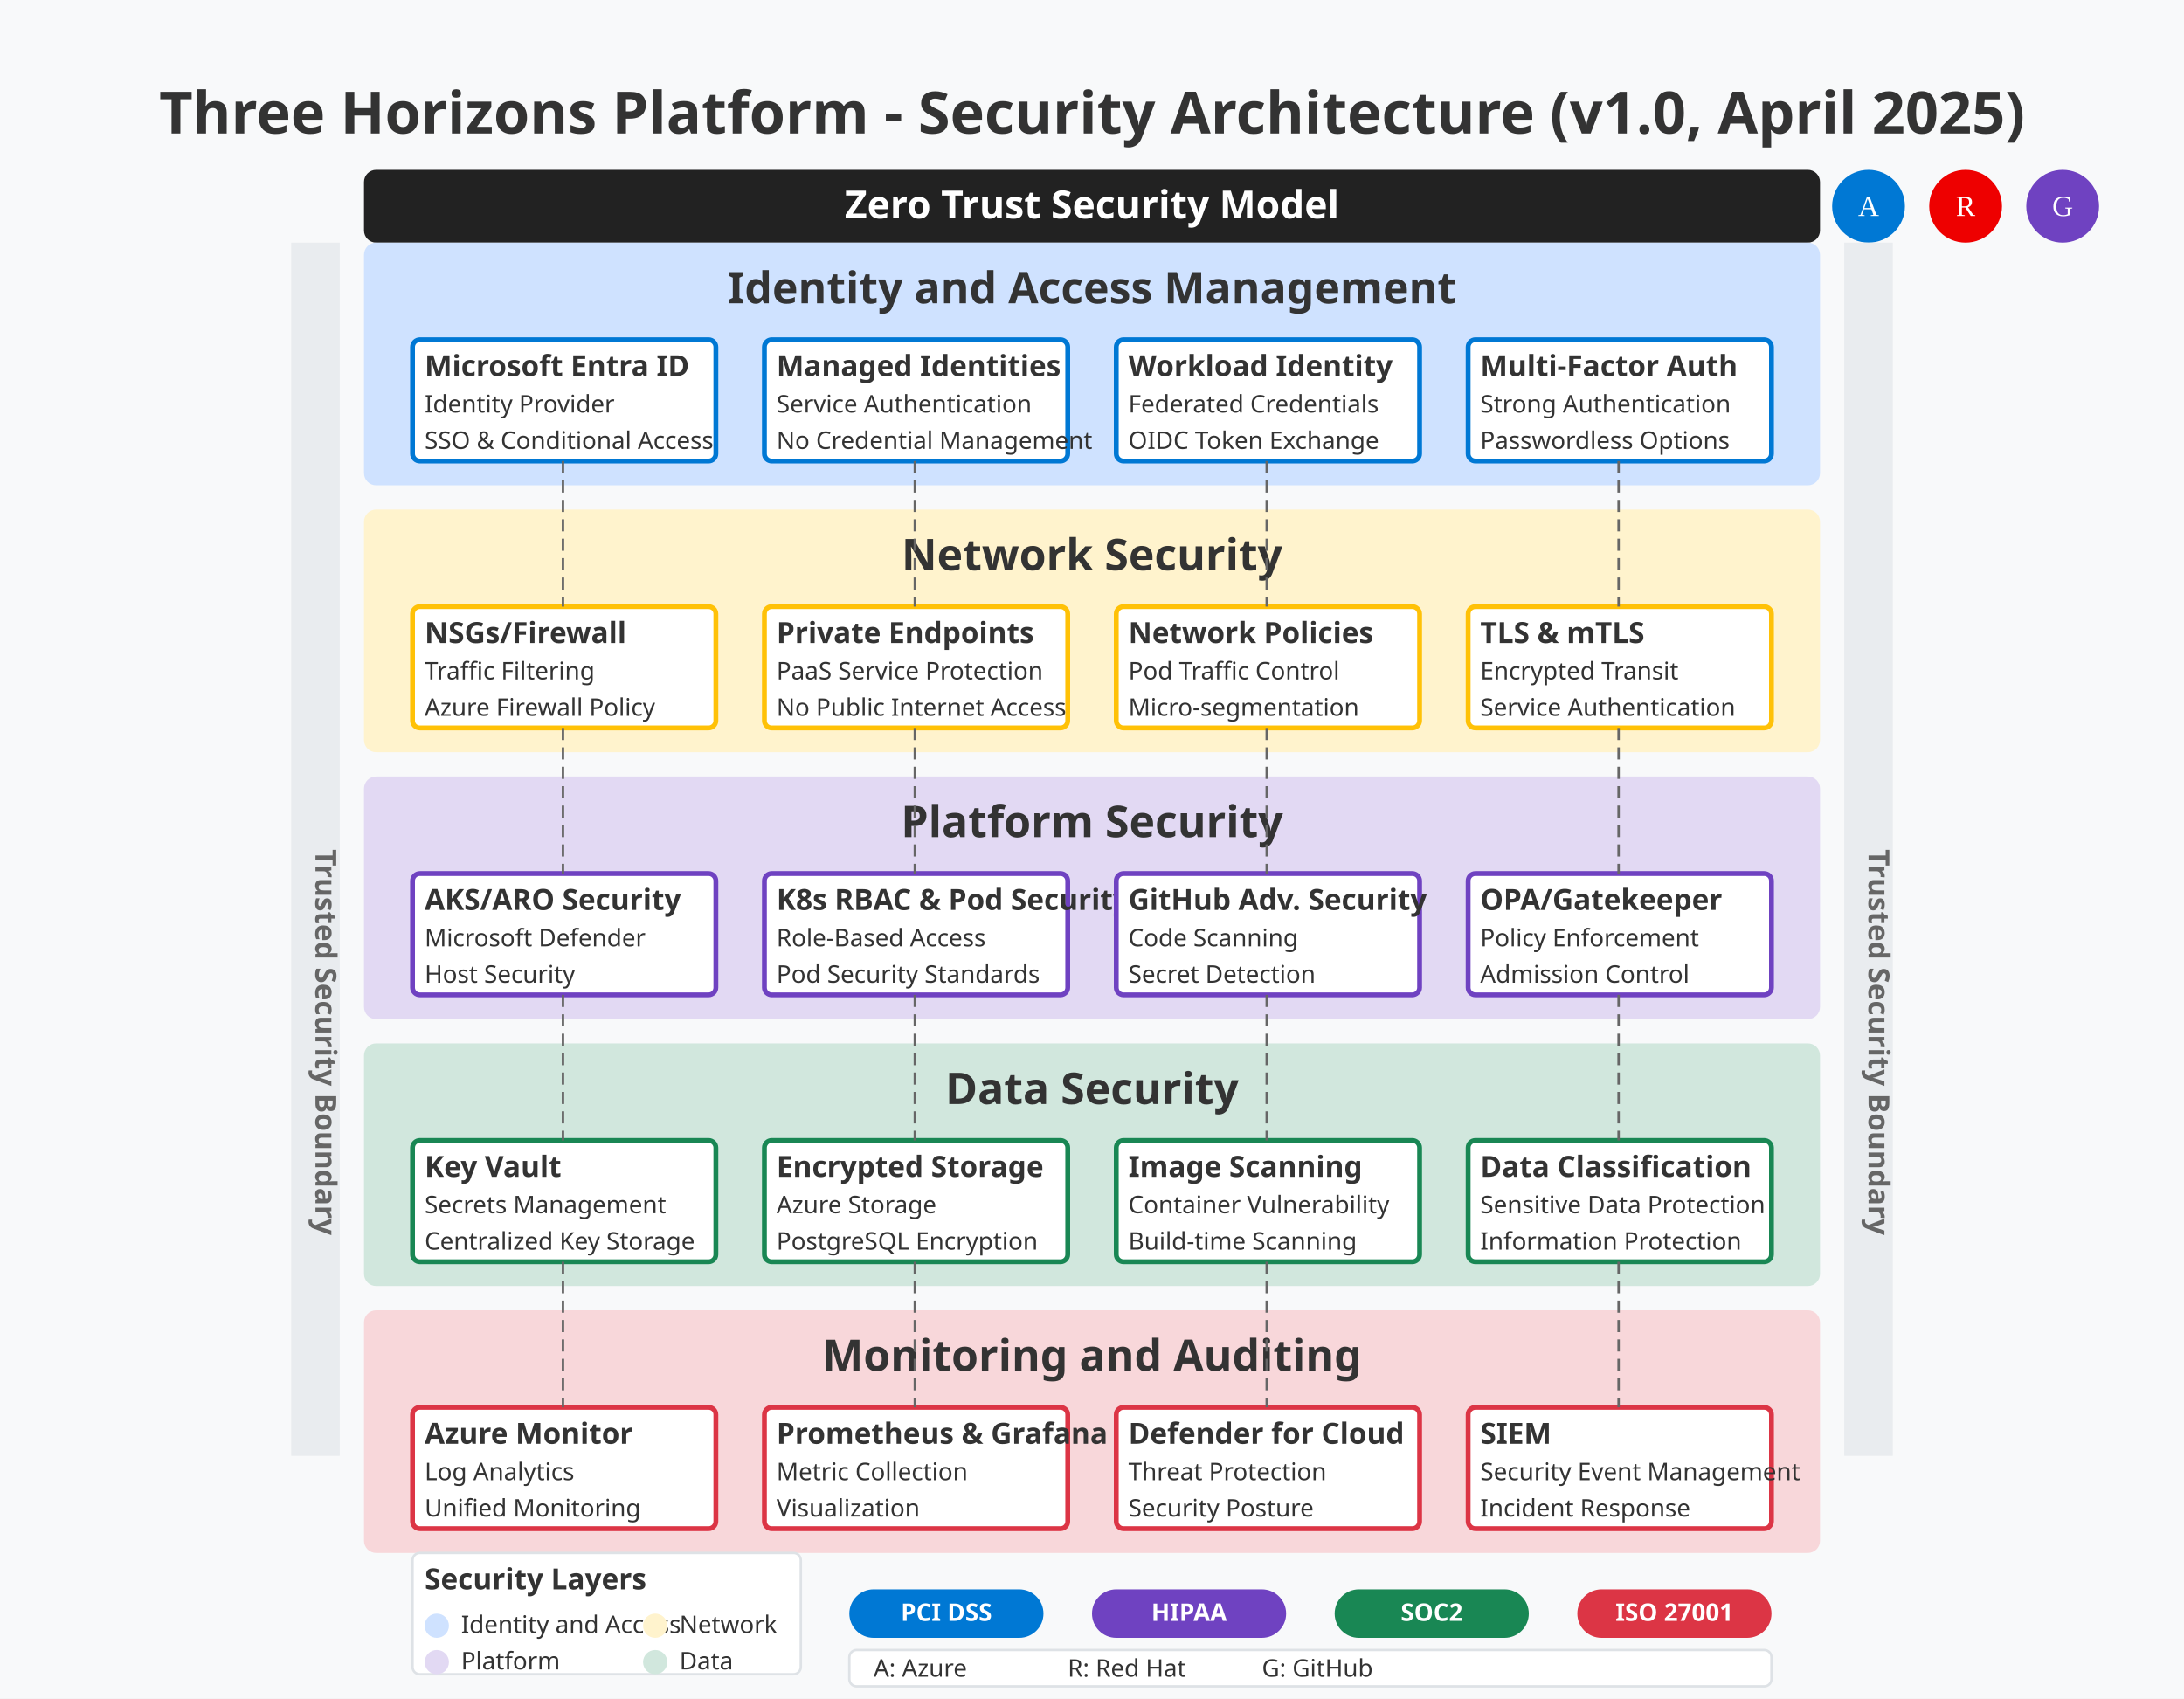
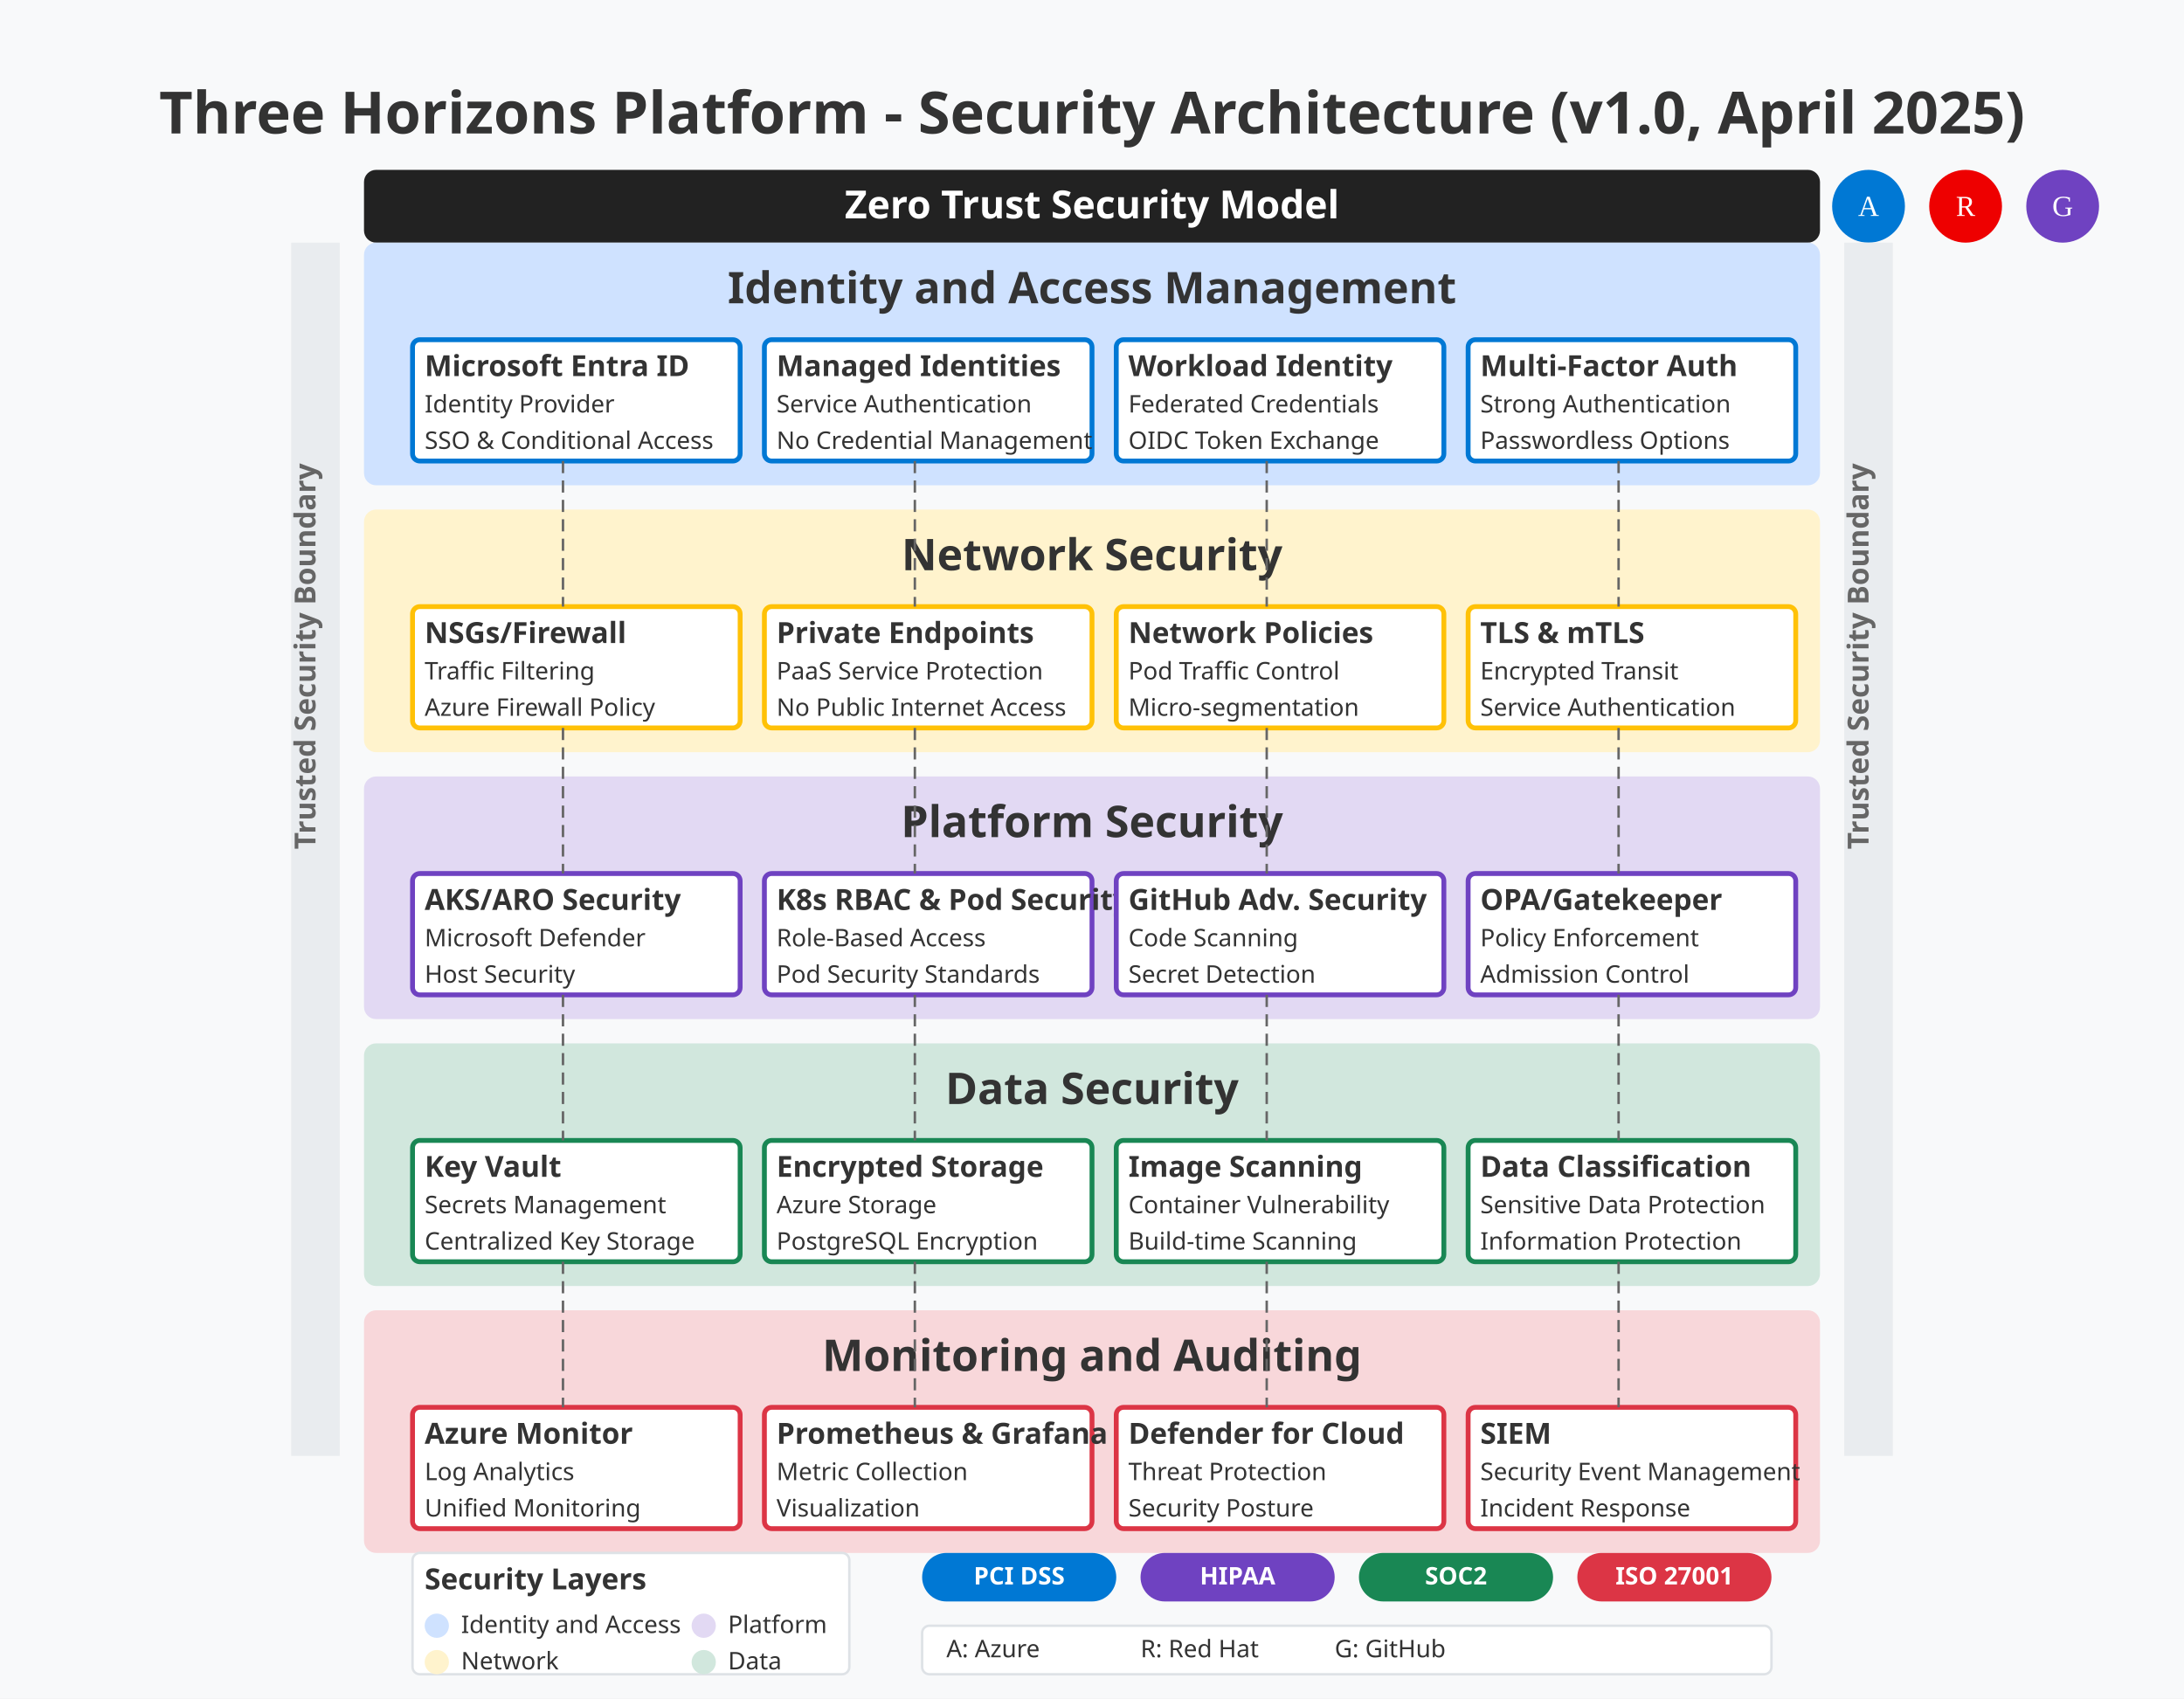
<svg xmlns="http://www.w3.org/2000/svg" width="900" height="700">
  <rect width="900" height="700" fill="#f8f9fa" />
  <text x="450" y="55" font-family="sans-serif" font-size="24" font-weight="bold" text-anchor="middle" fill="#333333">Three Horizons Platform - Security Architecture (v1.0, April 2025)</text>
  <rect x="150" y="70" width="600" height="30" rx="5" fill="#222222" />
  <text x="450" y="90" font-family="sans-serif" font-size="16" font-weight="bold" text-anchor="middle" fill="white">Zero Trust Security Model</text>
  <circle cx="770" cy="85" r="15" fill="#0078d4" />
  <text x="770" y="89" font-size="12" fill="white" text-anchor="middle">A</text>
  <circle cx="810" cy="85" r="15" fill="#ee0000" />
  <text x="810" y="89" font-size="12" fill="white" text-anchor="middle">R</text>
  <circle cx="850" cy="85" r="15" fill="#6f42c1" />
  <text x="850" y="89" font-size="12" fill="white" text-anchor="middle">G</text>
  <rect x="120" y="100" width="20" height="500" fill="#e9ecef" />
-   <text x="130" y="350" transform="rotate(90, 130, 350)" font-family="sans-serif" font-size="12" font-weight="bold" fill="#666666">Trusted Security Boundary</text>
+   <text x="130" y="350" transform="rotate(270, 130, 350)" font-family="sans-serif" font-size="12" font-weight="bold" fill="#666666">Trusted Security Boundary</text>
  <rect x="760" y="100" width="20" height="500" fill="#e9ecef" />
-   <text x="770" y="350" transform="rotate(90, 770, 350)" font-family="sans-serif" font-size="12" font-weight="bold" fill="#666666">Trusted Security Boundary</text>
+   <text x="770" y="350" transform="rotate(270, 770, 350)" font-family="sans-serif" font-size="12" font-weight="bold" fill="#666666">Trusted Security Boundary</text>
  <rect x="150" y="100" width="600" height="100" fill="#cfe2ff" rx="5" />
  <text x="450" y="125" font-family="sans-serif" font-size="18" font-weight="bold" text-anchor="middle" fill="#333333">Identity and Access Management</text>
  <rect x="150" y="210" width="600" height="100" fill="#fff3cd" rx="5" />
  <text x="450" y="235" font-family="sans-serif" font-size="18" font-weight="bold" text-anchor="middle" fill="#333333">Network Security</text>
  <rect x="150" y="320" width="600" height="100" fill="#e2d9f3" rx="5" />
  <text x="450" y="345" font-family="sans-serif" font-size="18" font-weight="bold" text-anchor="middle" fill="#333333">Platform Security</text>
  <rect x="150" y="430" width="600" height="100" fill="#d1e7dd" rx="5" />
  <text x="450" y="455" font-family="sans-serif" font-size="18" font-weight="bold" text-anchor="middle" fill="#333333">Data Security</text>
  <rect x="150" y="540" width="600" height="100" fill="#f8d7da" rx="5" />
  <text x="450" y="565" font-family="sans-serif" font-size="18" font-weight="bold" text-anchor="middle" fill="#333333">Monitoring and Auditing</text>
-   <rect x="170" y="140" width="125" height="50" fill="white" stroke="#0078d4" stroke-width="2" rx="3" />
+   <rect x="170" y="140" width="135" height="50" fill="white" stroke="#0078d4" stroke-width="2" rx="3" />
  <text x="175" y="155" font-family="sans-serif" font-size="12" font-weight="bold" fill="#333333">Microsoft Entra ID</text>
  <text x="175" y="170" font-family="sans-serif" font-size="10" fill="#333333">Identity Provider</text>
  <text x="175" y="185" font-family="sans-serif" font-size="10" fill="#333333">SSO &amp; Conditional Access</text>
-   <rect x="315" y="140" width="125" height="50" fill="white" stroke="#0078d4" stroke-width="2" rx="3" />
+   <rect x="315" y="140" width="135" height="50" fill="white" stroke="#0078d4" stroke-width="2" rx="3" />
  <text x="320" y="155" font-family="sans-serif" font-size="12" font-weight="bold" fill="#333333">Managed Identities</text>
  <text x="320" y="170" font-family="sans-serif" font-size="10" fill="#333333">Service Authentication</text>
  <text x="320" y="185" font-family="sans-serif" font-size="10" fill="#333333">No Credential Management</text>
-   <rect x="460" y="140" width="125" height="50" fill="white" stroke="#0078d4" stroke-width="2" rx="3" />
+   <rect x="460" y="140" width="135" height="50" fill="white" stroke="#0078d4" stroke-width="2" rx="3" />
  <text x="465" y="155" font-family="sans-serif" font-size="12" font-weight="bold" fill="#333333">Workload Identity</text>
  <text x="465" y="170" font-family="sans-serif" font-size="10" fill="#333333">Federated Credentials</text>
  <text x="465" y="185" font-family="sans-serif" font-size="10" fill="#333333">OIDC Token Exchange</text>
-   <rect x="605" y="140" width="125" height="50" fill="white" stroke="#0078d4" stroke-width="2" rx="3" />
+   <rect x="605" y="140" width="135" height="50" fill="white" stroke="#0078d4" stroke-width="2" rx="3" />
  <text x="610" y="155" font-family="sans-serif" font-size="12" font-weight="bold" fill="#333333">Multi-Factor Auth</text>
  <text x="610" y="170" font-family="sans-serif" font-size="10" fill="#333333">Strong Authentication</text>
  <text x="610" y="185" font-family="sans-serif" font-size="10" fill="#333333">Passwordless Options</text>
-   <rect x="170" y="250" width="125" height="50" fill="white" stroke="#ffc107" stroke-width="2" rx="3" />
+   <rect x="170" y="250" width="135" height="50" fill="white" stroke="#ffc107" stroke-width="2" rx="3" />
  <text x="175" y="265" font-family="sans-serif" font-size="12" font-weight="bold" fill="#333333">NSGs/Firewall</text>
  <text x="175" y="280" font-family="sans-serif" font-size="10" fill="#333333">Traffic Filtering</text>
  <text x="175" y="295" font-family="sans-serif" font-size="10" fill="#333333">Azure Firewall Policy</text>
-   <rect x="315" y="250" width="125" height="50" fill="white" stroke="#ffc107" stroke-width="2" rx="3" />
+   <rect x="315" y="250" width="135" height="50" fill="white" stroke="#ffc107" stroke-width="2" rx="3" />
  <text x="320" y="265" font-family="sans-serif" font-size="12" font-weight="bold" fill="#333333">Private Endpoints</text>
  <text x="320" y="280" font-family="sans-serif" font-size="10" fill="#333333">PaaS Service Protection</text>
  <text x="320" y="295" font-family="sans-serif" font-size="10" fill="#333333">No Public Internet Access</text>
-   <rect x="460" y="250" width="125" height="50" fill="white" stroke="#ffc107" stroke-width="2" rx="3" />
+   <rect x="460" y="250" width="135" height="50" fill="white" stroke="#ffc107" stroke-width="2" rx="3" />
  <text x="465" y="265" font-family="sans-serif" font-size="12" font-weight="bold" fill="#333333">Network Policies</text>
  <text x="465" y="280" font-family="sans-serif" font-size="10" fill="#333333">Pod Traffic Control</text>
  <text x="465" y="295" font-family="sans-serif" font-size="10" fill="#333333">Micro-segmentation</text>
-   <rect x="605" y="250" width="125" height="50" fill="white" stroke="#ffc107" stroke-width="2" rx="3" />
+   <rect x="605" y="250" width="135" height="50" fill="white" stroke="#ffc107" stroke-width="2" rx="3" />
  <text x="610" y="265" font-family="sans-serif" font-size="12" font-weight="bold" fill="#333333">TLS &amp; mTLS</text>
  <text x="610" y="280" font-family="sans-serif" font-size="10" fill="#333333">Encrypted Transit</text>
  <text x="610" y="295" font-family="sans-serif" font-size="10" fill="#333333">Service Authentication</text>
-   <rect x="170" y="360" width="125" height="50" fill="white" stroke="#6f42c1" stroke-width="2" rx="3" />
+   <rect x="170" y="360" width="135" height="50" fill="white" stroke="#6f42c1" stroke-width="2" rx="3" />
  <text x="175" y="375" font-family="sans-serif" font-size="12" font-weight="bold" fill="#333333">AKS/ARO Security</text>
  <text x="175" y="390" font-family="sans-serif" font-size="10" fill="#333333">Microsoft Defender</text>
  <text x="175" y="405" font-family="sans-serif" font-size="10" fill="#333333">Host Security</text>
-   <rect x="315" y="360" width="125" height="50" fill="white" stroke="#6f42c1" stroke-width="2" rx="3" />
+   <rect x="315" y="360" width="135" height="50" fill="white" stroke="#6f42c1" stroke-width="2" rx="3" />
  <text x="320" y="375" font-family="sans-serif" font-size="12" font-weight="bold" fill="#333333">K8s RBAC &amp; Pod Security</text>
  <text x="320" y="390" font-family="sans-serif" font-size="10" fill="#333333">Role-Based Access</text>
  <text x="320" y="405" font-family="sans-serif" font-size="10" fill="#333333">Pod Security Standards</text>
-   <rect x="460" y="360" width="125" height="50" fill="white" stroke="#6f42c1" stroke-width="2" rx="3" />
+   <rect x="460" y="360" width="135" height="50" fill="white" stroke="#6f42c1" stroke-width="2" rx="3" />
  <text x="465" y="375" font-family="sans-serif" font-size="12" font-weight="bold" fill="#333333">GitHub Adv. Security</text>
  <text x="465" y="390" font-family="sans-serif" font-size="10" fill="#333333">Code Scanning</text>
  <text x="465" y="405" font-family="sans-serif" font-size="10" fill="#333333">Secret Detection</text>
-   <rect x="605" y="360" width="125" height="50" fill="white" stroke="#6f42c1" stroke-width="2" rx="3" />
+   <rect x="605" y="360" width="135" height="50" fill="white" stroke="#6f42c1" stroke-width="2" rx="3" />
  <text x="610" y="375" font-family="sans-serif" font-size="12" font-weight="bold" fill="#333333">OPA/Gatekeeper</text>
  <text x="610" y="390" font-family="sans-serif" font-size="10" fill="#333333">Policy Enforcement</text>
  <text x="610" y="405" font-family="sans-serif" font-size="10" fill="#333333">Admission Control</text>
-   <rect x="170" y="470" width="125" height="50" fill="white" stroke="#198754" stroke-width="2" rx="3" />
+   <rect x="170" y="470" width="135" height="50" fill="white" stroke="#198754" stroke-width="2" rx="3" />
  <text x="175" y="485" font-family="sans-serif" font-size="12" font-weight="bold" fill="#333333">Key Vault</text>
  <text x="175" y="500" font-family="sans-serif" font-size="10" fill="#333333">Secrets Management</text>
  <text x="175" y="515" font-family="sans-serif" font-size="10" fill="#333333">Centralized Key Storage</text>
-   <rect x="315" y="470" width="125" height="50" fill="white" stroke="#198754" stroke-width="2" rx="3" />
+   <rect x="315" y="470" width="135" height="50" fill="white" stroke="#198754" stroke-width="2" rx="3" />
  <text x="320" y="485" font-family="sans-serif" font-size="12" font-weight="bold" fill="#333333">Encrypted Storage</text>
  <text x="320" y="500" font-family="sans-serif" font-size="10" fill="#333333">Azure Storage</text>
  <text x="320" y="515" font-family="sans-serif" font-size="10" fill="#333333">PostgreSQL Encryption</text>
-   <rect x="460" y="470" width="125" height="50" fill="white" stroke="#198754" stroke-width="2" rx="3" />
+   <rect x="460" y="470" width="135" height="50" fill="white" stroke="#198754" stroke-width="2" rx="3" />
  <text x="465" y="485" font-family="sans-serif" font-size="12" font-weight="bold" fill="#333333">Image Scanning</text>
  <text x="465" y="500" font-family="sans-serif" font-size="10" fill="#333333">Container Vulnerability</text>
  <text x="465" y="515" font-family="sans-serif" font-size="10" fill="#333333">Build-time Scanning</text>
-   <rect x="605" y="470" width="125" height="50" fill="white" stroke="#198754" stroke-width="2" rx="3" />
+   <rect x="605" y="470" width="135" height="50" fill="white" stroke="#198754" stroke-width="2" rx="3" />
  <text x="610" y="485" font-family="sans-serif" font-size="12" font-weight="bold" fill="#333333">Data Classification</text>
  <text x="610" y="500" font-family="sans-serif" font-size="10" fill="#333333">Sensitive Data Protection</text>
  <text x="610" y="515" font-family="sans-serif" font-size="10" fill="#333333">Information Protection</text>
-   <rect x="170" y="580" width="125" height="50" fill="white" stroke="#dc3545" stroke-width="2" rx="3" />
+   <rect x="170" y="580" width="135" height="50" fill="white" stroke="#dc3545" stroke-width="2" rx="3" />
  <text x="175" y="595" font-family="sans-serif" font-size="12" font-weight="bold" fill="#333333">Azure Monitor</text>
  <text x="175" y="610" font-family="sans-serif" font-size="10" fill="#333333">Log Analytics</text>
  <text x="175" y="625" font-family="sans-serif" font-size="10" fill="#333333">Unified Monitoring</text>
-   <rect x="315" y="580" width="125" height="50" fill="white" stroke="#dc3545" stroke-width="2" rx="3" />
+   <rect x="315" y="580" width="135" height="50" fill="white" stroke="#dc3545" stroke-width="2" rx="3" />
  <text x="320" y="595" font-family="sans-serif" font-size="12" font-weight="bold" fill="#333333">Prometheus &amp; Grafana</text>
  <text x="320" y="610" font-family="sans-serif" font-size="10" fill="#333333">Metric Collection</text>
  <text x="320" y="625" font-family="sans-serif" font-size="10" fill="#333333">Visualization</text>
-   <rect x="460" y="580" width="125" height="50" fill="white" stroke="#dc3545" stroke-width="2" rx="3" />
+   <rect x="460" y="580" width="135" height="50" fill="white" stroke="#dc3545" stroke-width="2" rx="3" />
  <text x="465" y="595" font-family="sans-serif" font-size="12" font-weight="bold" fill="#333333">Defender for Cloud</text>
  <text x="465" y="610" font-family="sans-serif" font-size="10" fill="#333333">Threat Protection</text>
  <text x="465" y="625" font-family="sans-serif" font-size="10" fill="#333333">Security Posture</text>
-   <rect x="605" y="580" width="125" height="50" fill="white" stroke="#dc3545" stroke-width="2" rx="3" />
+   <rect x="605" y="580" width="135" height="50" fill="white" stroke="#dc3545" stroke-width="2" rx="3" />
  <text x="610" y="595" font-family="sans-serif" font-size="12" font-weight="bold" fill="#333333">SIEM</text>
  <text x="610" y="610" font-family="sans-serif" font-size="10" fill="#333333">Security Event Management</text>
  <text x="610" y="625" font-family="sans-serif" font-size="10" fill="#333333">Incident Response</text>
  <line x1="232" y1="190" x2="232" y2="250" stroke="#666" stroke-width="1" stroke-dasharray="5,3" />
  <line x1="377" y1="190" x2="377" y2="250" stroke="#666" stroke-width="1" stroke-dasharray="5,3" />
  <line x1="522" y1="190" x2="522" y2="250" stroke="#666" stroke-width="1" stroke-dasharray="5,3" />
  <line x1="667" y1="190" x2="667" y2="250" stroke="#666" stroke-width="1" stroke-dasharray="5,3" />
  <line x1="232" y1="300" x2="232" y2="360" stroke="#666" stroke-width="1" stroke-dasharray="5,3" />
  <line x1="377" y1="300" x2="377" y2="360" stroke="#666" stroke-width="1" stroke-dasharray="5,3" />
  <line x1="522" y1="300" x2="522" y2="360" stroke="#666" stroke-width="1" stroke-dasharray="5,3" />
  <line x1="667" y1="300" x2="667" y2="360" stroke="#666" stroke-width="1" stroke-dasharray="5,3" />
  <line x1="232" y1="410" x2="232" y2="470" stroke="#666" stroke-width="1" stroke-dasharray="5,3" />
  <line x1="377" y1="410" x2="377" y2="470" stroke="#666" stroke-width="1" stroke-dasharray="5,3" />
  <line x1="522" y1="410" x2="522" y2="470" stroke="#666" stroke-width="1" stroke-dasharray="5,3" />
  <line x1="667" y1="410" x2="667" y2="470" stroke="#666" stroke-width="1" stroke-dasharray="5,3" />
  <line x1="232" y1="520" x2="232" y2="580" stroke="#666" stroke-width="1" stroke-dasharray="5,3" />
  <line x1="377" y1="520" x2="377" y2="580" stroke="#666" stroke-width="1" stroke-dasharray="5,3" />
  <line x1="522" y1="520" x2="522" y2="580" stroke="#666" stroke-width="1" stroke-dasharray="5,3" />
  <line x1="667" y1="520" x2="667" y2="580" stroke="#666" stroke-width="1" stroke-dasharray="5,3" />
-   <rect x="170" y="640" width="160" height="50" fill="white" stroke="#dee2e6" stroke-width="1" rx="3" />
+   <rect x="170" y="640" width="180" height="50" fill="white" stroke="#dee2e6" stroke-width="1" rx="3" />
  <text x="175" y="655" font-family="sans-serif" font-size="12" font-weight="bold" fill="#333333">Security Layers</text>
  <circle cx="180" cy="670" r="5" fill="#cfe2ff" />
  <text x="190" y="673" font-family="sans-serif" font-size="10" fill="#333333">Identity and Access</text>
-   <circle cx="270" cy="670" r="5" fill="#fff3cd" />
-   <text x="280" y="673" font-family="sans-serif" font-size="10" fill="#333333">Network</text>
-   <circle cx="180" cy="685" r="5" fill="#e2d9f3" />
-   <text x="190" y="688" font-family="sans-serif" font-size="10" fill="#333333">Platform</text>
-   <circle cx="270" cy="685" r="5" fill="#d1e7dd" />
-   <text x="280" y="688" font-family="sans-serif" font-size="10" fill="#333333">Data</text>
-   <rect x="350" y="655" width="80" height="20" rx="10" fill="#0078d4" />
-   <text x="390" y="668" font-family="sans-serif" font-size="10" font-weight="bold" fill="white" text-anchor="middle">PCI DSS</text>
-   <rect x="450" y="655" width="80" height="20" rx="10" fill="#6f42c1" />
-   <text x="490" y="668" font-family="sans-serif" font-size="10" font-weight="bold" fill="white" text-anchor="middle">HIPAA</text>
-   <rect x="550" y="655" width="80" height="20" rx="10" fill="#198754" />
-   <text x="590" y="668" font-family="sans-serif" font-size="10" font-weight="bold" fill="white" text-anchor="middle">SOC2</text>
-   <rect x="650" y="655" width="80" height="20" rx="10" fill="#dc3545" />
-   <text x="690" y="668" font-family="sans-serif" font-size="10" font-weight="bold" fill="white" text-anchor="middle">ISO 27001</text>
-   <rect x="350" y="680" width="380" height="15" fill="white" stroke="#dee2e6" stroke-width="1" rx="3" />
-   <text x="360" y="691" font-family="sans-serif" font-size="10" fill="#333333">A: Azure</text>
-   <text x="440" y="691" font-family="sans-serif" font-size="10" fill="#333333">R: Red Hat</text>
-   <text x="520" y="691" font-family="sans-serif" font-size="10" fill="#333333">G: GitHub</text>
+   <circle cx="180" cy="685" r="5" fill="#fff3cd" />
+   <text x="190" y="688" font-family="sans-serif" font-size="10" fill="#333333">Network</text>
+   <circle cx="290" cy="670" r="5" fill="#e2d9f3" />
+   <text x="300" y="673" font-family="sans-serif" font-size="10" fill="#333333">Platform</text>
+   <circle cx="290" cy="685" r="5" fill="#d1e7dd" />
+   <text x="300" y="688" font-family="sans-serif" font-size="10" fill="#333333">Data</text>
+   <rect x="380" y="640" width="80" height="20" rx="10" fill="#0078d4" />
+   <text x="420" y="653" font-family="sans-serif" font-size="10" font-weight="bold" fill="white" text-anchor="middle">PCI DSS</text>
+   <rect x="470" y="640" width="80" height="20" rx="10" fill="#6f42c1" />
+   <text x="510" y="653" font-family="sans-serif" font-size="10" font-weight="bold" fill="white" text-anchor="middle">HIPAA</text>
+   <rect x="560" y="640" width="80" height="20" rx="10" fill="#198754" />
+   <text x="600" y="653" font-family="sans-serif" font-size="10" font-weight="bold" fill="white" text-anchor="middle">SOC2</text>
+   <rect x="650" y="640" width="80" height="20" rx="10" fill="#dc3545" />
+   <text x="690" y="653" font-family="sans-serif" font-size="10" font-weight="bold" fill="white" text-anchor="middle">ISO 27001</text>
+   <rect x="380" y="670" width="350" height="20" fill="white" stroke="#dee2e6" stroke-width="1" rx="3" />
+   <text x="390" y="683" font-family="sans-serif" font-size="10" fill="#333333">A: Azure</text>
+   <text x="470" y="683" font-family="sans-serif" font-size="10" fill="#333333">R: Red Hat</text>
+   <text x="550" y="683" font-family="sans-serif" font-size="10" fill="#333333">G: GitHub</text>
</svg>
